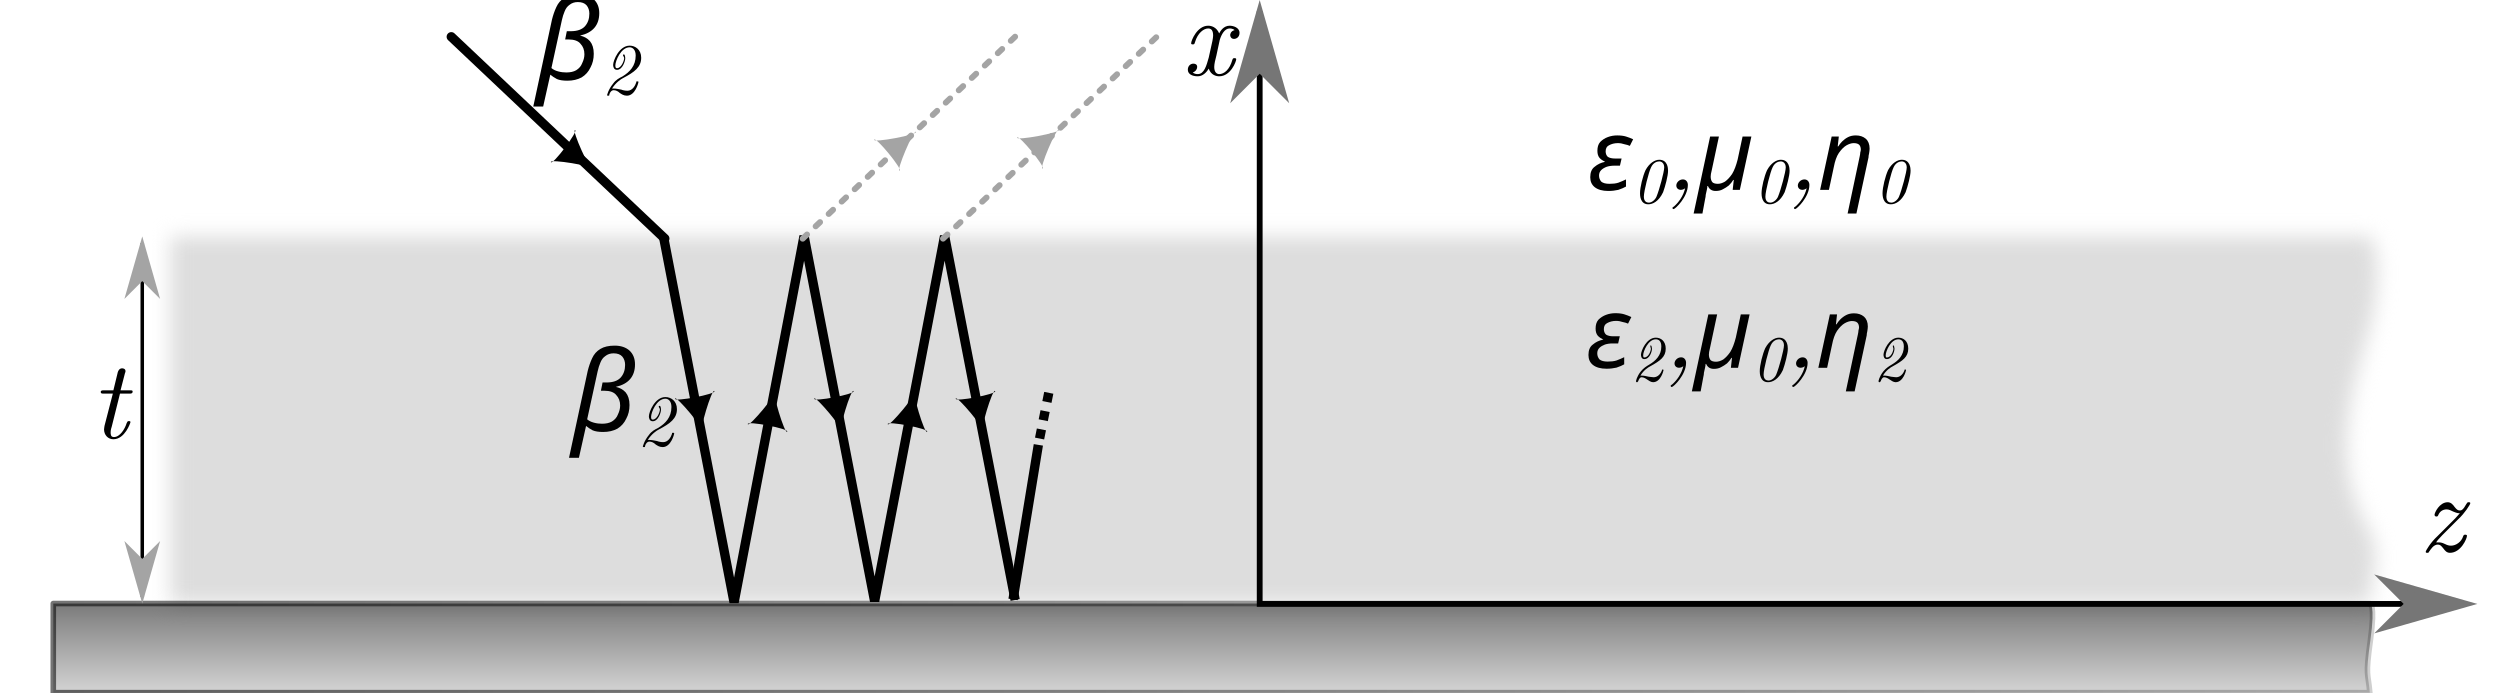
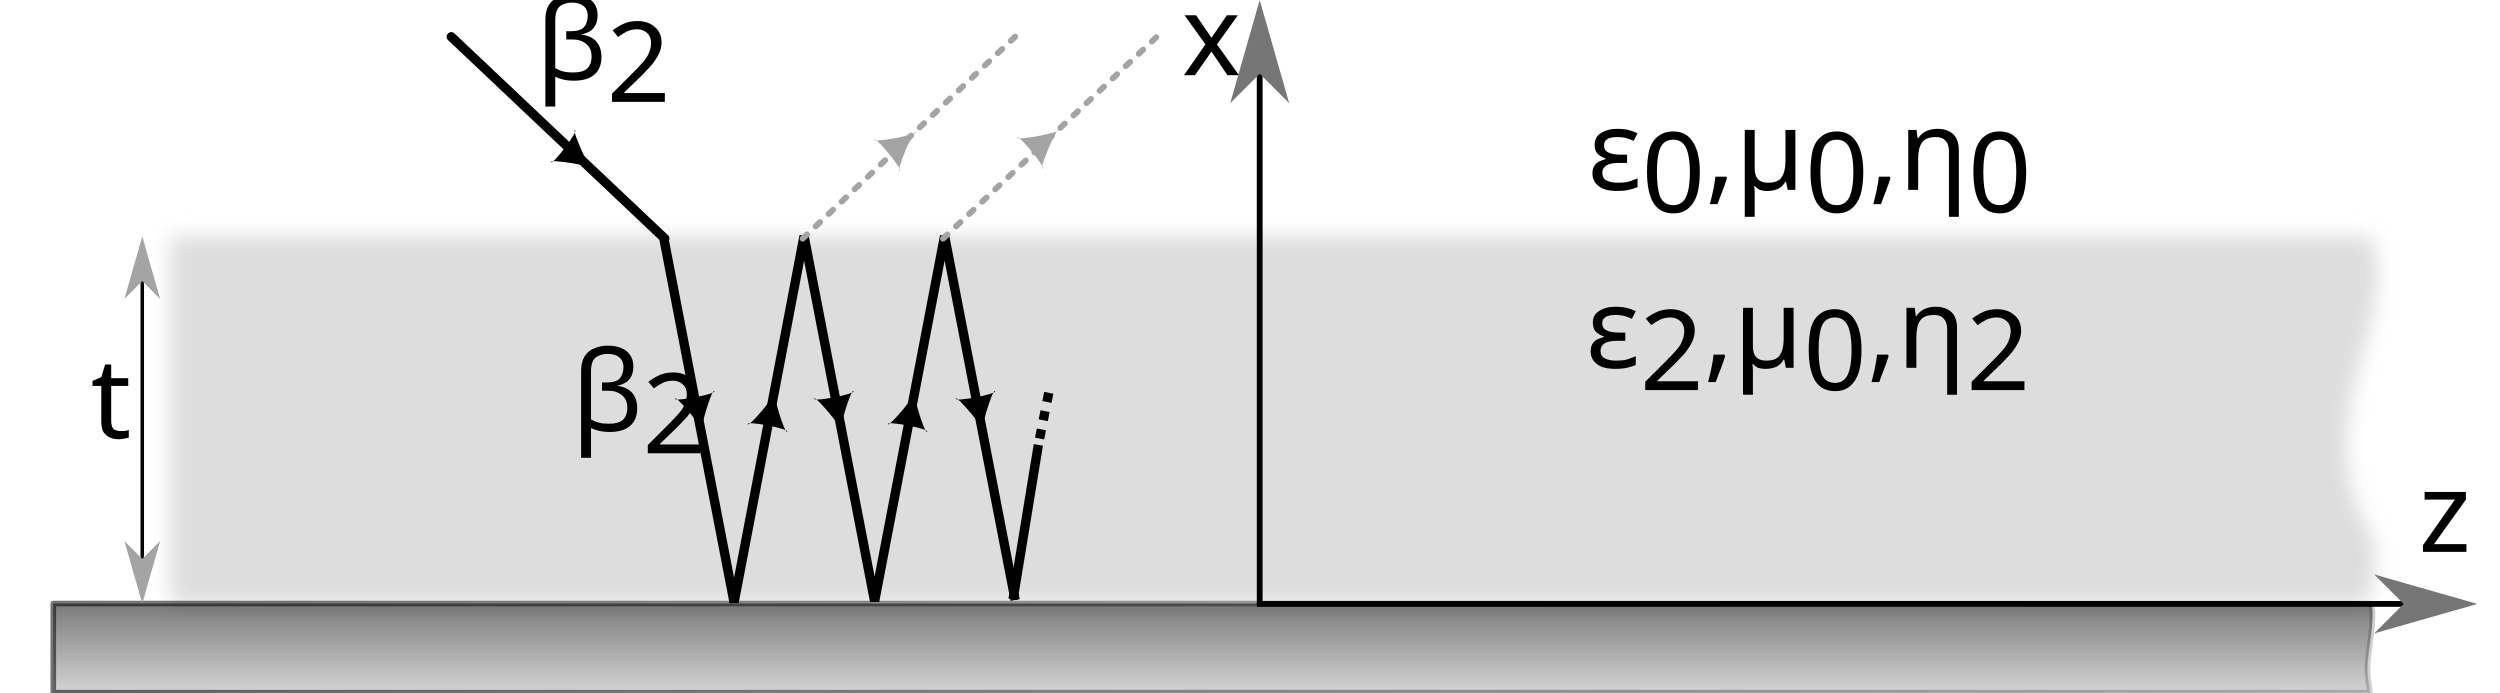
<svg xmlns="http://www.w3.org/2000/svg" xmlns:xlink="http://www.w3.org/1999/xlink" width="71.031mm" height="19.681mm" viewBox="0 0 71.031 19.681" version="1.1" id="svg8">
  <defs id="defs2">
    <marker style="overflow:visible" id="marker2289" refX="0" refY="0" orient="auto">
      <path transform="scale(-0.6)" d="M 8.719,4.034 -2.207,0.016 8.719,-4.002 c -1.745,2.372 -1.735,5.617 -6e-7,8.035 z" style="fill:#000000;fill-opacity:1;fill-rule:evenodd;stroke:#000000;stroke-width:0.625;stroke-linejoin:round;stroke-opacity:1" id="path2287" />
    </marker>
    <marker orient="auto" refY="0" refX="0" id="Arrow2Mend" style="overflow:visible">
      <path id="path946" style="fill:#636363;fill-opacity:1;fill-rule:evenodd;stroke:#636363;stroke-width:0.625;stroke-linejoin:round;stroke-opacity:1" d="M 8.719,4.034 -2.207,0.016 8.719,-4.002 c -1.745,2.372 -1.735,5.617 -6e-7,8.035 z" transform="scale(-0.6)" />
    </marker>
    <marker orient="auto" refY="0" refX="0" id="marker1815" style="overflow:visible">
      <path id="path1813" d="M 0,0 5,-5 -12.5,0 5,5 Z" style="fill:#000000;fill-opacity:1;fill-rule:evenodd;stroke:#000000;stroke-width:1pt;stroke-opacity:1" transform="matrix(-0.8,0,0,-0.8,-10,0)" />
    </marker>
    <marker style="overflow:visible" id="marker1451" refX="0" refY="0" orient="auto">
      <path transform="matrix(-0.8,0,0,-0.8,-10,0)" style="fill:#767676;fill-opacity:1;fill-rule:evenodd;stroke:#767676;stroke-width:1pt;stroke-opacity:1" d="M 0,0 5,-5 -12.5,0 5,5 Z" id="path1449" />
    </marker>
    <marker style="overflow:visible" id="marker1405" refX="0" refY="0" orient="auto">
      <path transform="matrix(0.8,0,0,0.8,10,0)" style="fill:#767676;fill-opacity:1;fill-rule:evenodd;stroke:#767676;stroke-width:1pt;stroke-opacity:1" d="M 0,0 5,-5 -12.5,0 5,5 Z" id="path1403" />
    </marker>
    <marker orient="auto" refY="0" refX="0" id="Arrow1Lend" style="overflow:visible">
      <path id="path922" d="M 0,0 5,-5 -12.5,0 5,5 Z" style="fill:#a4a4a4;fill-opacity:1;fill-rule:evenodd;stroke:#a4a4a4;stroke-width:1pt;stroke-opacity:1" transform="matrix(-0.8,0,0,-0.8,-10,0)" />
    </marker>
    <marker orient="auto" refY="0" refX="0" id="Arrow1Lstart" style="overflow:visible">
      <path id="path919" d="M 0,0 5,-5 -12.5,0 5,5 Z" style="fill:#a4a4a4;fill-opacity:1;fill-rule:evenodd;stroke:#a4a4a4;stroke-width:1pt;stroke-opacity:1" transform="matrix(0.8,0,0,0.8,10,0)" />
    </marker>
    <linearGradient id="linearGradient831-1-7">
      <stop style="stop-color:#000000;stop-opacity:0.544" offset="0" id="stop859" />
      <stop style="stop-color:#000000;stop-opacity:0.188" offset="1" id="stop861" />
    </linearGradient>
    <linearGradient xlink:href="#linearGradient831-1-7" id="linearGradient876" gradientUnits="userSpaceOnUse" x1="105.224" y1="66.63" x2="105.224" y2="72.399" gradientTransform="matrix(0.3579367,0,0,0.4408923,126.183,37.46836)" />
    <linearGradient xlink:href="#linearGradient831-1-7" id="linearGradient1886" x1="130.679" y1="68.281" x2="196.576" y2="68.281" gradientUnits="userSpaceOnUse" />
    <filter style="color-interpolation-filters:sRGB" id="filter2400" x="-0.011" width="1.021" y="-0.063" height="1.126">
      <feGaussianBlur stdDeviation="0.274" id="feGaussianBlur2402" />
    </filter>
  </defs>
  <g id="layer1" transform="translate(-129.165,-49.86724)">
    <path style="opacity:1;fill:#dddddd;fill-opacity:1;fill-rule:nonzero;stroke:none;stroke-width:0.159;stroke-linecap:round;stroke-linejoin:round;stroke-miterlimit:4;stroke-dasharray:none;stroke-dashoffset:0;stroke-opacity:1;filter:url(#filter2400)" d="m 134.009,56.591 h 62.488 c -0.068,-0.194 0.431,0.391 0.09,2.189 -0.241,1.268 -1.462,3.788 -0.156,6.074 0.478,0.837 0.033,1.477 0.066,2.16 h -62.488 z" id="rect815" />
    <path style="opacity:1;fill:url(#linearGradient876);fill-opacity:1;fill-rule:nonzero;stroke:url(#linearGradient1886);stroke-width:0.159;stroke-linecap:butt;stroke-linejoin:round;stroke-miterlimit:4;stroke-dasharray:none;stroke-dashoffset:0;stroke-opacity:1" d="m 130.679,67.015 h 65.818 c 0,0 0.165,-0.025 0.017,1.038 -0.148,1.063 -0.067,0.9 -0.017,1.495 h -65.818 z" id="rect817" />
    <path style="fill:none;fill-rule:evenodd;stroke:#000000;stroke-width:0.1;stroke-linecap:butt;stroke-linejoin:miter;stroke-miterlimit:4;stroke-dasharray:none;stroke-opacity:1.0;marker-start:url(#Arrow1Lstart);marker-end:url(#Arrow1Lend)" d="m 133.207,56.778 1e-5,1.021 4e-5,9.023" id="path900" />
-     <text xml:space="preserve" style="font-style:italic;font-weight:normal;font-size:3.175px;line-height:125%;font-family:'Latin Modern Roman';letter-spacing:0px;word-spacing:0px;fill:#000000;fill-opacity:1;stroke:none;stroke-width:0.265px;stroke-linecap:butt;stroke-linejoin:miter;stroke-opacity:1;-inkscape-font-specification:'Latin Modern Roman,  Italic';font-stretch:normal;font-variant:normal;" x="131.746" y="62.317" id="text1393">
-       <tspan id="tspan1391" x="131.746" y="62.317" style="font-style:italic;font-variant:normal;font-weight:normal;font-stretch:normal;font-family:'Latin Modern Roman';-inkscape-font-specification:'Latin Modern Roman,  Italic';fill:#000000;fill-opacity:1;stroke-width:0.265px;stroke:none;">t</tspan>
+     <text xml:space="preserve" style="font-style:normal;font-weight:500;font-size:3.175px;line-height:125%;font-family:'CMU Serif';letter-spacing:0px;word-spacing:0px;fill:#000000;fill-opacity:1;stroke:none;stroke-width:0.265px;stroke-linecap:butt;stroke-linejoin:miter;stroke-opacity:1;-inkscape-font-specification:'CMU Serif, Medium';font-stretch:normal;font-variant:normal;text-anchor:start;text-align:start;writing-mode:lr;font-variant-ligatures:normal;font-variant-caps:normal;font-variant-numeric:normal;font-feature-settings:normal;" x="131.746" y="62.317" id="text1393">
+       <tspan id="tspan1391" x="131.746" y="62.317" style="font-style:normal;font-variant:normal;font-weight:500;font-stretch:normal;font-family:'CMU Serif';-inkscape-font-specification:'CMU Serif, Medium';fill:#000000;fill-opacity:1;stroke-width:0.265px;stroke:none;font-size:3.175px;text-anchor:start;text-align:start;writing-mode:lr;font-variant-ligatures:normal;font-variant-caps:normal;font-variant-numeric:normal;font-feature-settings:normal;">t</tspan>
    </text>
    <path style="fill:none;fill-rule:evenodd;stroke:#000000;stroke-width:0.165;stroke-linecap:butt;stroke-linejoin:miter;stroke-miterlimit:4;stroke-dasharray:none;stroke-opacity:1.0;marker-start:url(#marker1405);marker-end:url(#marker1451)" d="m 164.956,50.188 v 16.838 h 34.277" id="path1395" />
-     <text xml:space="preserve" style="font-style:italic;font-weight:normal;font-size:3.175px;line-height:125%;font-family:'Latin Modern Roman';letter-spacing:0px;word-spacing:0px;fill:#000000;fill-opacity:1.0;stroke:none;stroke-width:0.265px;stroke-linecap:butt;stroke-linejoin:miter;stroke-opacity:1;-inkscape-font-specification:'Latin Modern Roman, Italic';font-stretch:normal;font-variant:normal;" x="162.744" y="52.003" id="text1393-7">
-       <tspan id="tspan1391-0" x="162.744" y="52.003" style="font-style:italic;font-variant:normal;font-weight:normal;font-stretch:normal;font-family:'Latin Modern Roman';-inkscape-font-specification:'Latin Modern Roman, Italic';stroke-width:0.265px;fill:#000000;fill-opacity:1.0;">x</tspan>
+     <text xml:space="preserve" style="font-style:normal;font-weight:500;font-size:3.175px;line-height:125%;font-family:'CMU Serif';letter-spacing:0px;word-spacing:0px;fill:#000000;fill-opacity:1;stroke:none;stroke-width:0.265px;stroke-linecap:butt;stroke-linejoin:miter;stroke-opacity:1;-inkscape-font-specification:'CMU Serif, Medium';font-stretch:normal;font-variant:normal;text-anchor:start;text-align:start;writing-mode:lr;font-variant-ligatures:normal;font-variant-caps:normal;font-variant-numeric:normal;font-feature-settings:normal;" x="162.744" y="52.003" id="text1393-7">
+       <tspan id="tspan1391-0" x="162.744" y="52.003" style="font-style:normal;font-variant:normal;font-weight:500;font-stretch:normal;font-family:'CMU Serif';-inkscape-font-specification:'CMU Serif, Medium';stroke-width:0.265px;fill:#000000;fill-opacity:1;font-size:3.175px;text-anchor:start;text-align:start;writing-mode:lr;font-variant-ligatures:normal;font-variant-caps:normal;font-variant-numeric:normal;font-feature-settings:normal;">x</tspan>
    </text>
-     <text xml:space="preserve" style="font-style:italic;font-weight:normal;font-size:3.175px;line-height:125%;font-family:'Latin Modern Roman';letter-spacing:0px;word-spacing:0px;fill:#000000;fill-opacity:1.0;stroke:none;stroke-width:0.265px;stroke-linecap:butt;stroke-linejoin:miter;stroke-opacity:1;-inkscape-font-specification:'Latin Modern Roman, Italic';font-stretch:normal;font-variant:normal;" x="197.884" y="65.544" id="text1393-7-4">
-       <tspan id="tspan1391-0-8" x="197.884" y="65.544" style="font-style:italic;font-variant:normal;font-weight:normal;font-stretch:normal;font-family:'Latin Modern Roman';-inkscape-font-specification:'Latin Modern Roman, Italic';fill:#000000;fill-opacity:1.0;stroke-width:0.265px;">z</tspan>
+     <text xml:space="preserve" style="font-style:normal;font-weight:500;font-size:3.175px;line-height:125%;font-family:'CMU Serif';letter-spacing:0px;word-spacing:0px;fill:#000000;fill-opacity:1;stroke:none;stroke-width:0.265px;stroke-linecap:butt;stroke-linejoin:miter;stroke-opacity:1;-inkscape-font-specification:'CMU Serif, Medium';font-stretch:normal;font-variant:normal;text-anchor:start;text-align:start;writing-mode:lr;font-variant-ligatures:normal;font-variant-caps:normal;font-variant-numeric:normal;font-feature-settings:normal;" x="197.884" y="65.544" id="text1393-7-4">
+       <tspan id="tspan1391-0-8" x="197.884" y="65.544" style="font-style:normal;font-variant:normal;font-weight:500;font-stretch:normal;font-family:'CMU Serif';-inkscape-font-specification:'CMU Serif, Medium';fill:#000000;fill-opacity:1;stroke-width:0.265px;font-size:3.175px;text-anchor:start;text-align:start;writing-mode:lr;font-variant-ligatures:normal;font-variant-caps:normal;font-variant-numeric:normal;font-feature-settings:normal;">z</tspan>
    </text>
    <path style="fill:none;fill-rule:evenodd;stroke:#000000;stroke-width:0.265px;stroke-linecap:butt;stroke-linejoin:miter;stroke-opacity:1" d="m 148.013,56.574 2.009,10.407 1.515,-7.929 0.473,-2.478 2.005,10.373 1.988,-10.373 2.005,10.34" id="path1799" />
    <path style="fill:none;fill-rule:evenodd;stroke:#a4a4a4;stroke-width:0.17;stroke-linecap:round;stroke-linejoin:miter;stroke-opacity:1;stroke-miterlimit:4;stroke-dasharray:0.17,0.34;stroke-dashoffset:0" d="m 151.971,56.648 6.035,-5.737 v 0" id="path1809" />
    <path style="fill:none;fill-rule:evenodd;stroke:#a4a4a4;stroke-width:0.17;stroke-linecap:round;stroke-linejoin:miter;stroke-miterlimit:4;stroke-dasharray:0.17,0.34;stroke-opacity:1;stroke-dashoffset:0" d="m 155.959,56.647 6.073,-5.735 v 0" id="path1811" />
    <path style="fill:none;fill-rule:evenodd;stroke:#000000;stroke-width:0.265px;stroke-linecap:round;stroke-linejoin:miter;stroke-opacity:1;marker-mid:url(#Arrow2Mend)" d="m 141.987,50.912 6.066,5.734" id="path1947" />
    <path style="opacity:1;fill:#000000;fill-opacity:1;fill-rule:nonzero;stroke:none;stroke-width:1.116;stroke-linecap:round;stroke-linejoin:round;stroke-miterlimit:3.6;stroke-dasharray:none;stroke-dashoffset:0;stroke-opacity:1" id="path2323" d="m 149.237,62.371 c 0.406,-0.191 -4.054,-3.296 -4.092,-2.849 -0.038,0.447 4.882,-1.863 4.514,-2.119 -0.368,-0.256 -0.828,5.159 -0.421,4.968 z" transform="matrix(-0.06832129,-0.2363437,0.2195968,-0.06348016,145.9623,100.2079)" />
    <path style="opacity:1;fill:#000000;fill-opacity:1;fill-rule:nonzero;stroke:none;stroke-width:1.116;stroke-linecap:round;stroke-linejoin:round;stroke-miterlimit:3.6;stroke-dasharray:none;stroke-dashoffset:0;stroke-opacity:1" id="path2323-4" d="m 149.237,62.371 c 0.406,-0.191 -4.054,-3.296 -4.092,-2.849 -0.038,0.447 4.882,-1.863 4.514,-2.119 -0.368,-0.256 -0.828,5.159 -0.421,4.968 z" transform="matrix(-0.06832129,-0.2363437,0.2195968,-0.06348016,149.9163,100.2079)" />
    <path style="opacity:1;fill:#000000;fill-opacity:1;fill-rule:nonzero;stroke:none;stroke-width:1.116;stroke-linecap:round;stroke-linejoin:round;stroke-miterlimit:3.6;stroke-dasharray:none;stroke-dashoffset:0;stroke-opacity:1" id="path2323-2" d="m 149.237,62.371 c 0.406,-0.191 -4.054,-3.296 -4.092,-2.849 -0.038,0.447 4.882,-1.863 4.514,-2.119 -0.368,-0.256 -0.828,5.159 -0.421,4.968 z" transform="matrix(-0.06832129,-0.2363437,0.2195968,-0.06348016,153.9383,100.2079)" />
    <path style="opacity:1;fill:#000000;fill-opacity:1;fill-rule:nonzero;stroke:none;stroke-width:1.116;stroke-linecap:round;stroke-linejoin:round;stroke-miterlimit:3.6;stroke-dasharray:none;stroke-dashoffset:0;stroke-opacity:1" id="path2323-4-9" d="m 149.237,62.371 c 0.406,-0.191 -4.054,-3.296 -4.092,-2.849 -0.038,0.447 4.882,-1.863 4.514,-2.119 -0.368,-0.256 -0.828,5.159 -0.421,4.968 z" transform="matrix(-0.06832129,0.2363437,0.2195968,0.06348016,148.0308,22.90303)" />
    <path style="opacity:1;fill:#000000;fill-opacity:1;fill-rule:nonzero;stroke:none;stroke-width:1.116;stroke-linecap:round;stroke-linejoin:round;stroke-miterlimit:3.6;stroke-dasharray:none;stroke-dashoffset:0;stroke-opacity:1" id="path2323-4-9-0" d="m 149.237,62.371 c 0.406,-0.191 -4.054,-3.296 -4.092,-2.849 -0.038,0.447 4.882,-1.863 4.514,-2.119 -0.368,-0.256 -0.828,5.159 -0.421,4.968 z" transform="matrix(-0.06832129,0.2363437,0.2195968,0.06348016,152.007,22.90382)" />
    <path style="opacity:1;fill:#a4a4a4;fill-opacity:1;fill-rule:nonzero;stroke:none;stroke-width:1.116;stroke-linecap:round;stroke-linejoin:round;stroke-miterlimit:3.6;stroke-dasharray:none;stroke-dashoffset:0;stroke-opacity:1" id="path2323-4-9-4" d="m 149.237,62.371 c 0.406,-0.191 -4.054,-3.296 -4.092,-2.849 -0.038,0.447 4.882,-1.863 4.514,-2.119 -0.368,-0.256 -0.828,5.159 -0.421,4.968 z" transform="matrix(-0.2036034,0.1381007,0.1283151,0.1891764,177.106,22.30836)" />
    <path style="opacity:1;fill:#a4a4a4;fill-opacity:1;fill-rule:nonzero;stroke:none;stroke-width:1.116;stroke-linecap:round;stroke-linejoin:round;stroke-miterlimit:3.6;stroke-dasharray:none;stroke-dashoffset:0;stroke-opacity:1" id="path2323-4-9-4-2" d="m 149.237,62.371 c 0.406,-0.191 -4.054,-3.296 -4.092,-2.849 -0.038,0.447 4.882,-1.863 4.514,-2.119 -0.368,-0.256 -0.828,5.159 -0.421,4.968 z" transform="matrix(-0.2036034,0.1381007,0.1283151,0.1891764,181.168,22.24811)" />
    <path style="opacity:1;fill:#000000;fill-opacity:1;fill-rule:nonzero;stroke:none;stroke-width:1.116;stroke-linecap:round;stroke-linejoin:round;stroke-miterlimit:3.6;stroke-dasharray:none;stroke-dashoffset:0;stroke-opacity:1" id="path2323-4-9-4-22" d="m 149.237,62.371 c 0.406,-0.191 -4.054,-3.296 -4.092,-2.849 -0.038,0.447 4.882,-1.863 4.514,-2.119 -0.368,-0.256 -0.828,5.159 -0.421,4.968 z" transform="matrix(-0.1821218,-0.1654019,-0.1536818,0.169217,181.582,68.604)" />
-     <text xml:space="preserve" style="font-style:normal;font-variant:normal;font-weight:normal;font-stretch:normal;font-size:3.175px;line-height:125%;font-family:MathJax_SansSerif;-inkscape-font-specification:MathJax_SansSerif;letter-spacing:0px;word-spacing:0px;fill:#000000;fill-opacity:1;stroke:none;stroke-width:0.265px;stroke-linecap:butt;stroke-linejoin:miter;stroke-opacity:1" x="171.696" y="56.574" id="text2617">
-       <tspan id="tspan2615" x="171.696" y="59.352" style="font-style:normal;font-variant:normal;font-weight:normal;font-stretch:normal;font-family:MathJax_SansSerif;-inkscape-font-specification:MathJax_SansSerif;stroke-width:0.265px" />
+     <text xml:space="preserve" style="font-style:normal;font-variant:normal;font-weight:500;font-stretch:normal;font-size:3.175px;line-height:125%;font-family:'CMU Serif';-inkscape-font-specification:'CMU Serif, Medium';letter-spacing:0px;word-spacing:0px;fill:#000000;fill-opacity:1;stroke:none;stroke-width:0.265px;stroke-linecap:butt;stroke-linejoin:miter;stroke-opacity:1;text-anchor:start;text-align:start;writing-mode:lr;font-variant-ligatures:normal;font-variant-caps:normal;font-variant-numeric:normal;font-feature-settings:normal;" x="171.696" y="56.574" id="text2617">
+       <tspan id="tspan2615" x="171.696" y="59.352" style="font-style:normal;font-variant:normal;font-weight:500;font-stretch:normal;font-family:'CMU Serif';-inkscape-font-specification:'CMU Serif, Medium';stroke-width:0.265px;font-size:3.175px;text-anchor:start;text-align:start;writing-mode:lr;font-variant-ligatures:normal;font-variant-caps:normal;font-variant-numeric:normal;font-feature-settings:normal;" />
    </text>
-     <text xml:space="preserve" style="font-style:italic;font-weight:normal;font-size:3.175px;line-height:125%;font-family:'Latin Modern Roman';letter-spacing:0px;word-spacing:0px;fill:#000000;fill-opacity:1.0;stroke:none;stroke-width:0.265px;stroke-linecap:butt;stroke-linejoin:miter;stroke-opacity:1;-inkscape-font-specification:'Latin Modern Roman, Italic';font-stretch:normal;font-variant:normal;" x="174.27" y="55.261" id="text2621">
-       <tspan id="tspan2623" x="174.27" y="55.261" style="font-size:2.822px;fill:#000000;fill-opacity:1.0;-inkscape-font-specification:'Latin Modern Roman, Italic';font-family:'Latin Modern Roman';font-weight:normal;font-style:italic;font-stretch:normal;font-variant:normal;">ε<tspan style="font-size:65%;baseline-shift:sub;fill:#000000;fill-opacity:1.0;-inkscape-font-specification:'Latin Modern Roman, Italic';font-family:'Latin Modern Roman';font-weight:normal;font-style:italic;font-stretch:normal;font-variant:normal;" id="tspan2625">0</tspan>,μ<tspan style="font-size:65%;baseline-shift:sub;fill:#000000;fill-opacity:1.0;-inkscape-font-specification:'Latin Modern Roman, Italic';font-family:'Latin Modern Roman';font-weight:normal;font-style:italic;font-stretch:normal;font-variant:normal;" id="tspan2627">0</tspan>,η<tspan style="font-size:65%;baseline-shift:sub;fill:#000000;fill-opacity:1.0;-inkscape-font-specification:'Latin Modern Roman, Italic';font-family:'Latin Modern Roman';font-weight:normal;font-style:italic;font-stretch:normal;font-variant:normal;" id="tspan2629">0</tspan>
+     <text xml:space="preserve" style="font-style:normal;font-weight:500;font-size:3.175px;line-height:125%;font-family:'CMU Serif';letter-spacing:0px;word-spacing:0px;fill:#000000;fill-opacity:1;stroke:none;stroke-width:0.265px;stroke-linecap:butt;stroke-linejoin:miter;stroke-opacity:1;-inkscape-font-specification:'CMU Serif, Medium';font-stretch:normal;font-variant:normal;text-anchor:start;text-align:start;writing-mode:lr;font-variant-ligatures:normal;font-variant-caps:normal;font-variant-numeric:normal;font-feature-settings:normal;" x="174.27" y="55.261" id="text2621">
+       <tspan id="tspan2623" x="174.27" y="55.261" style="font-size:3.175px;fill:#000000;fill-opacity:1;-inkscape-font-specification:'CMU Serif, Medium';font-family:'CMU Serif';font-weight:500;font-style:normal;font-stretch:normal;font-variant:normal;text-anchor:start;text-align:start;writing-mode:lr;font-variant-ligatures:normal;font-variant-caps:normal;font-variant-numeric:normal;font-feature-settings:normal;">ε<tspan style="font-size:3.175px;baseline-shift:sub;fill:#000000;fill-opacity:1;-inkscape-font-specification:'CMU Serif, Medium';font-family:'CMU Serif';font-weight:500;font-style:normal;font-stretch:normal;font-variant:normal;text-anchor:start;text-align:start;writing-mode:lr;font-variant-ligatures:normal;font-variant-caps:normal;font-variant-numeric:normal;font-feature-settings:normal;" id="tspan2625">0</tspan>,μ<tspan style="font-size:3.175px;baseline-shift:sub;fill:#000000;fill-opacity:1;-inkscape-font-specification:'CMU Serif, Medium';font-family:'CMU Serif';font-weight:500;font-style:normal;font-stretch:normal;font-variant:normal;text-anchor:start;text-align:start;writing-mode:lr;font-variant-ligatures:normal;font-variant-caps:normal;font-variant-numeric:normal;font-feature-settings:normal;" id="tspan2627">0</tspan>,η<tspan style="font-size:3.175px;baseline-shift:sub;fill:#000000;fill-opacity:1;-inkscape-font-specification:'CMU Serif, Medium';font-family:'CMU Serif';font-weight:500;font-style:normal;font-stretch:normal;font-variant:normal;text-anchor:start;text-align:start;writing-mode:lr;font-variant-ligatures:normal;font-variant-caps:normal;font-variant-numeric:normal;font-feature-settings:normal;" id="tspan2629">0</tspan>
      </tspan>
    </text>
-     <text xml:space="preserve" style="font-style:italic;font-weight:normal;font-size:3.175px;line-height:125%;font-family:'Latin Modern Roman';letter-spacing:0px;word-spacing:0px;fill:#000000;fill-opacity:1.0;stroke:none;stroke-width:0.265px;stroke-linecap:butt;stroke-linejoin:miter;stroke-opacity:1;-inkscape-font-specification:'Latin Modern Roman, Italic';font-stretch:normal;font-variant:normal;" x="174.219" y="60.314" id="text2621-5">
-       <tspan id="tspan2623-0" x="174.219" y="60.314" style="font-size:2.822px;fill:#000000;fill-opacity:1.0;stroke-width:0.265px;-inkscape-font-specification:'Latin Modern Roman, Italic';font-family:'Latin Modern Roman';font-weight:normal;font-style:italic;font-stretch:normal;font-variant:normal;">ε<tspan style="font-size:65%;baseline-shift:sub;fill:#000000;fill-opacity:1.0;-inkscape-font-specification:'Latin Modern Roman, Italic';font-family:'Latin Modern Roman';font-weight:normal;font-style:italic;font-stretch:normal;font-variant:normal;" id="tspan919">2</tspan>,μ<tspan style="font-size:65%;baseline-shift:sub;-inkscape-font-specification:'Latin Modern Roman, Italic';font-family:'Latin Modern Roman';font-weight:normal;font-style:italic;font-stretch:normal;font-variant:normal;fill:#000000;fill-opacity:1.0;" id="tspan956">0</tspan>,η<tspan style="font-size:65%;baseline-shift:sub;fill:#000000;fill-opacity:1.0;-inkscape-font-specification:'Latin Modern Roman, Italic';font-family:'Latin Modern Roman';font-weight:normal;font-style:italic;font-stretch:normal;font-variant:normal;" id="tspan921">2</tspan>
+     <text xml:space="preserve" style="font-style:normal;font-weight:500;font-size:3.175px;line-height:125%;font-family:'CMU Serif';letter-spacing:0px;word-spacing:0px;fill:#000000;fill-opacity:1;stroke:none;stroke-width:0.265px;stroke-linecap:butt;stroke-linejoin:miter;stroke-opacity:1;-inkscape-font-specification:'CMU Serif, Medium';font-stretch:normal;font-variant:normal;text-anchor:start;text-align:start;writing-mode:lr;font-variant-ligatures:normal;font-variant-caps:normal;font-variant-numeric:normal;font-feature-settings:normal;" x="174.219" y="60.314" id="text2621-5">
+       <tspan id="tspan2623-0" x="174.219" y="60.314" style="font-size:3.175px;fill:#000000;fill-opacity:1;stroke-width:0.265px;-inkscape-font-specification:'CMU Serif, Medium';font-family:'CMU Serif';font-weight:500;font-style:normal;font-stretch:normal;font-variant:normal;text-anchor:start;text-align:start;writing-mode:lr;font-variant-ligatures:normal;font-variant-caps:normal;font-variant-numeric:normal;font-feature-settings:normal;">ε<tspan style="font-size:3.175px;baseline-shift:sub;fill:#000000;fill-opacity:1;-inkscape-font-specification:'CMU Serif, Medium';font-family:'CMU Serif';font-weight:500;font-style:normal;font-stretch:normal;font-variant:normal;text-anchor:start;text-align:start;writing-mode:lr;font-variant-ligatures:normal;font-variant-caps:normal;font-variant-numeric:normal;font-feature-settings:normal;" id="tspan919">2</tspan>,μ<tspan style="font-size:3.175px;baseline-shift:sub;-inkscape-font-specification:'CMU Serif, Medium';font-family:'CMU Serif';font-weight:500;font-style:normal;font-stretch:normal;font-variant:normal;fill:#000000;fill-opacity:1;text-anchor:start;text-align:start;writing-mode:lr;font-variant-ligatures:normal;font-variant-caps:normal;font-variant-numeric:normal;font-feature-settings:normal;" id="tspan956">0</tspan>,η<tspan style="font-size:3.175px;baseline-shift:sub;fill:#000000;fill-opacity:1;-inkscape-font-specification:'CMU Serif, Medium';font-family:'CMU Serif';font-weight:500;font-style:normal;font-stretch:normal;font-variant:normal;text-anchor:start;text-align:start;writing-mode:lr;font-variant-ligatures:normal;font-variant-caps:normal;font-variant-numeric:normal;font-feature-settings:normal;" id="tspan921">2</tspan>
      </tspan>
    </text>
-     <text xml:space="preserve" style="font-style:italic;font-weight:normal;font-size:3.175px;line-height:125%;font-family:'Latin Modern Roman';letter-spacing:0px;word-spacing:0px;fill:#000000;fill-opacity:1;stroke:none;stroke-width:0.265px;stroke-linecap:butt;stroke-linejoin:miter;stroke-opacity:1;-inkscape-font-specification:'Latin Modern Roman,  Italic';font-stretch:normal;font-variant:normal;" x="145.412" y="62.11" id="text925-4">
-       <tspan id="tspan931" x="145.412" y="62.11" style="-inkscape-font-specification:'Latin Modern Roman,  Italic';font-family:'Latin Modern Roman';font-weight:normal;font-style:italic;font-stretch:normal;font-variant:normal;fill:#000000;">β<tspan style="font-size:65%;baseline-shift:sub;-inkscape-font-specification:'Latin Modern Roman,  Italic';font-family:'Latin Modern Roman';font-weight:normal;font-style:italic;font-stretch:normal;font-variant:normal;fill:#000000;" id="tspan933">2</tspan>
+     <text xml:space="preserve" style="font-style:normal;font-weight:500;font-size:3.175px;line-height:125%;font-family:'CMU Serif';letter-spacing:0px;word-spacing:0px;fill:#000000;fill-opacity:1;stroke:none;stroke-width:0.265px;stroke-linecap:butt;stroke-linejoin:miter;stroke-opacity:1;-inkscape-font-specification:'CMU Serif, Medium';font-stretch:normal;font-variant:normal;text-anchor:start;text-align:start;writing-mode:lr;font-variant-ligatures:normal;font-variant-caps:normal;font-variant-numeric:normal;font-feature-settings:normal;" x="145.412" y="62.11" id="text925-4">
+       <tspan id="tspan931" x="145.412" y="62.11" style="-inkscape-font-specification:'CMU Serif, Medium';font-family:'CMU Serif';font-weight:500;font-style:normal;font-stretch:normal;font-variant:normal;fill:#000000;font-size:3.175px;text-anchor:start;text-align:start;writing-mode:lr;font-variant-ligatures:normal;font-variant-caps:normal;font-variant-numeric:normal;font-feature-settings:normal;">β<tspan style="font-size:3.175px;baseline-shift:sub;-inkscape-font-specification:'CMU Serif, Medium';font-family:'CMU Serif';font-weight:500;font-style:normal;font-stretch:normal;font-variant:normal;fill:#000000;text-anchor:start;text-align:start;writing-mode:lr;font-variant-ligatures:normal;font-variant-caps:normal;font-variant-numeric:normal;font-feature-settings:normal;" id="tspan933">2</tspan>
      </tspan>
    </text>
    <path style="fill:none;fill-rule:evenodd;stroke:#000000;stroke-width:0.265px;stroke-linecap:butt;stroke-linejoin:miter;stroke-opacity:1" d="m 157.948,66.898 0.719,-4.391 v 0" id="path1874" />
    <path style="fill:#000000;fill-rule:evenodd;stroke:#000000;stroke-width:0.265;stroke-linecap:butt;stroke-linejoin:miter;stroke-miterlimit:4;stroke-dasharray:0.265, 0.265;stroke-dashoffset:0;stroke-opacity:1" d="m 158.702,62.327 0.271,-1.349 v 0" id="path1876" />
-     <text xml:space="preserve" style="font-style:italic;font-weight:normal;font-size:3.175px;line-height:125%;font-family:'Latin Modern Roman';letter-spacing:0px;word-spacing:0px;fill:#000000;fill-opacity:1;stroke:none;stroke-width:0.265px;stroke-linecap:butt;stroke-linejoin:miter;stroke-opacity:1;-inkscape-font-specification:'Latin Modern Roman,  Italic';font-stretch:normal;font-variant:normal;" x="144.396" y="52.127" id="text925-4-3">
-       <tspan style="stroke-width:0.265px;-inkscape-font-specification:'Latin Modern Roman,  Italic';font-family:'Latin Modern Roman';font-weight:normal;font-style:italic;font-stretch:normal;font-variant:normal;fill:#000000;" id="tspan931-5" x="144.396" y="52.127">β<tspan style="font-size:2.064px;baseline-shift:sub;stroke-width:0.265px;-inkscape-font-specification:'Latin Modern Roman,  Italic';font-family:'Latin Modern Roman';font-weight:normal;font-style:italic;font-stretch:normal;font-variant:normal;fill:#000000;" id="tspan933-7">2</tspan>
+     <text xml:space="preserve" style="font-style:normal;font-weight:500;font-size:3.175px;line-height:125%;font-family:'CMU Serif';letter-spacing:0px;word-spacing:0px;fill:#000000;fill-opacity:1;stroke:none;stroke-width:0.265px;stroke-linecap:butt;stroke-linejoin:miter;stroke-opacity:1;-inkscape-font-specification:'CMU Serif, Medium';font-stretch:normal;font-variant:normal;text-anchor:start;text-align:start;writing-mode:lr;font-variant-ligatures:normal;font-variant-caps:normal;font-variant-numeric:normal;font-feature-settings:normal;" x="144.396" y="52.127" id="text925-4-3">
+       <tspan style="stroke-width:0.265px;-inkscape-font-specification:'CMU Serif, Medium';font-family:'CMU Serif';font-weight:500;font-style:normal;font-stretch:normal;font-variant:normal;fill:#000000;font-size:3.175px;text-anchor:start;text-align:start;writing-mode:lr;font-variant-ligatures:normal;font-variant-caps:normal;font-variant-numeric:normal;font-feature-settings:normal;" id="tspan931-5" x="144.396" y="52.127">β<tspan style="font-size:3.175px;baseline-shift:sub;stroke-width:0.265px;-inkscape-font-specification:'CMU Serif, Medium';font-family:'CMU Serif';font-weight:500;font-style:normal;font-stretch:normal;font-variant:normal;fill:#000000;text-anchor:start;text-align:start;writing-mode:lr;font-variant-ligatures:normal;font-variant-caps:normal;font-variant-numeric:normal;font-feature-settings:normal;" id="tspan933-7">2</tspan>
      </tspan>
    </text>
  </g>
</svg>
